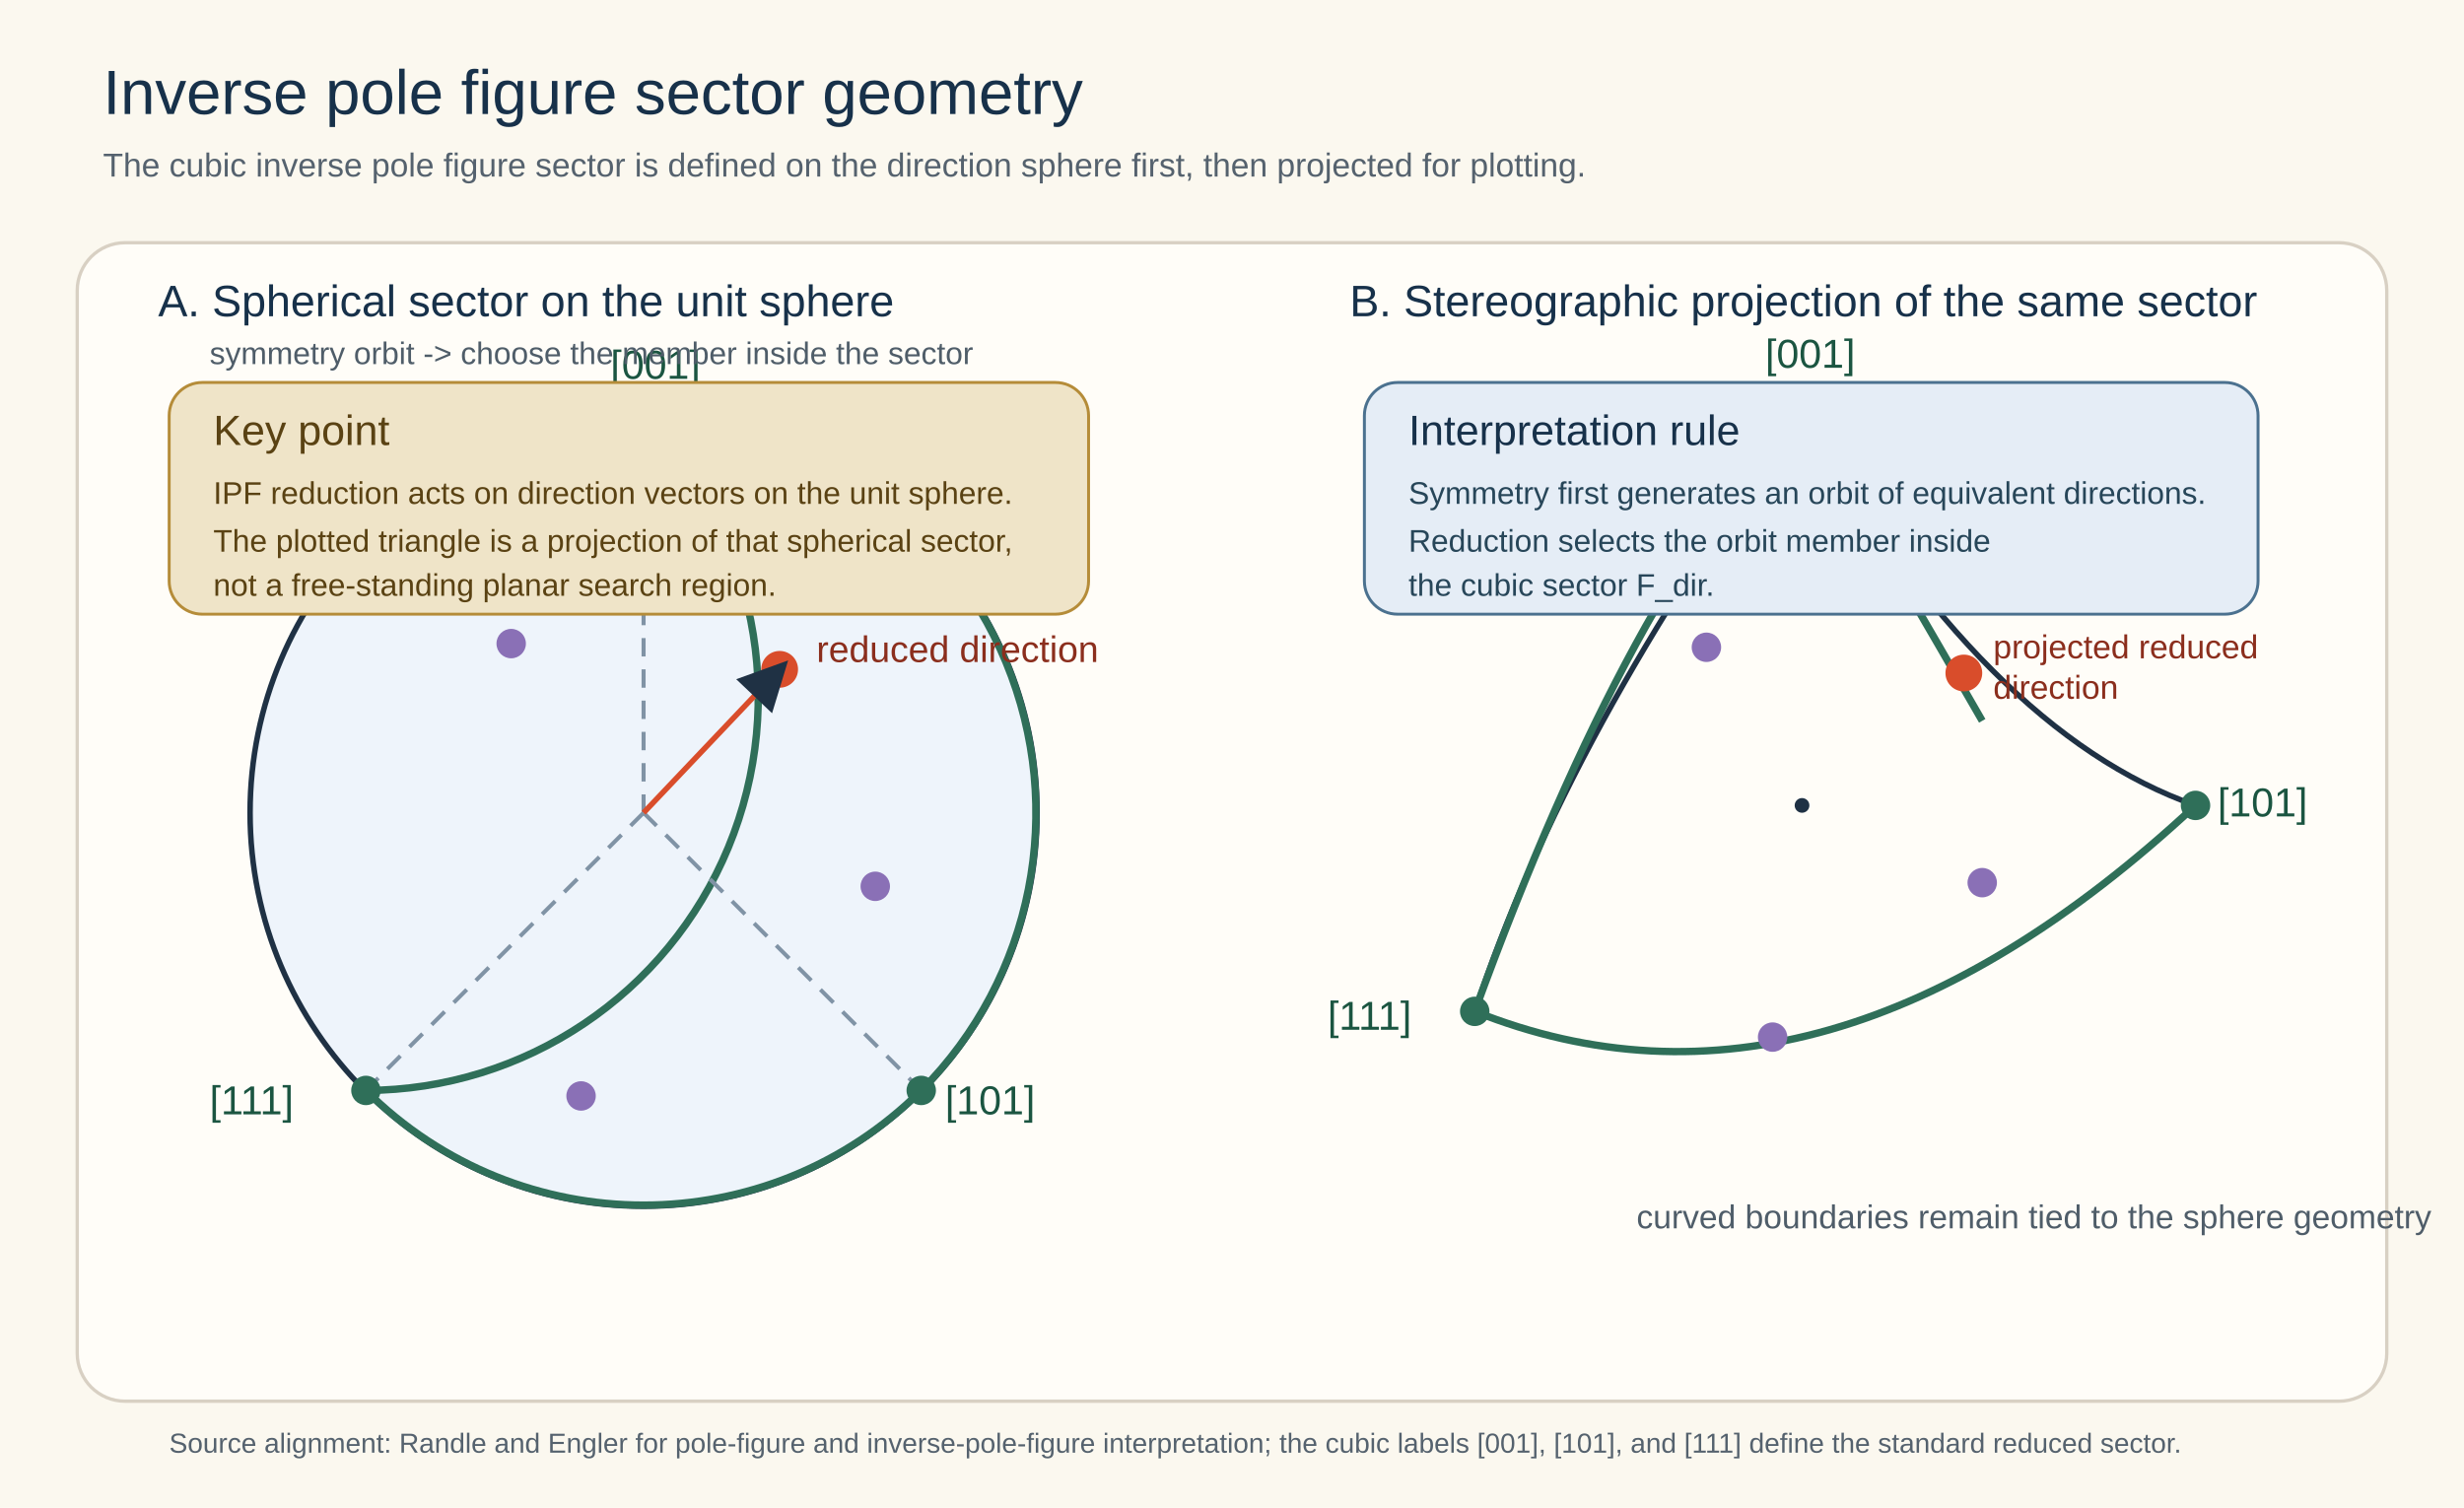
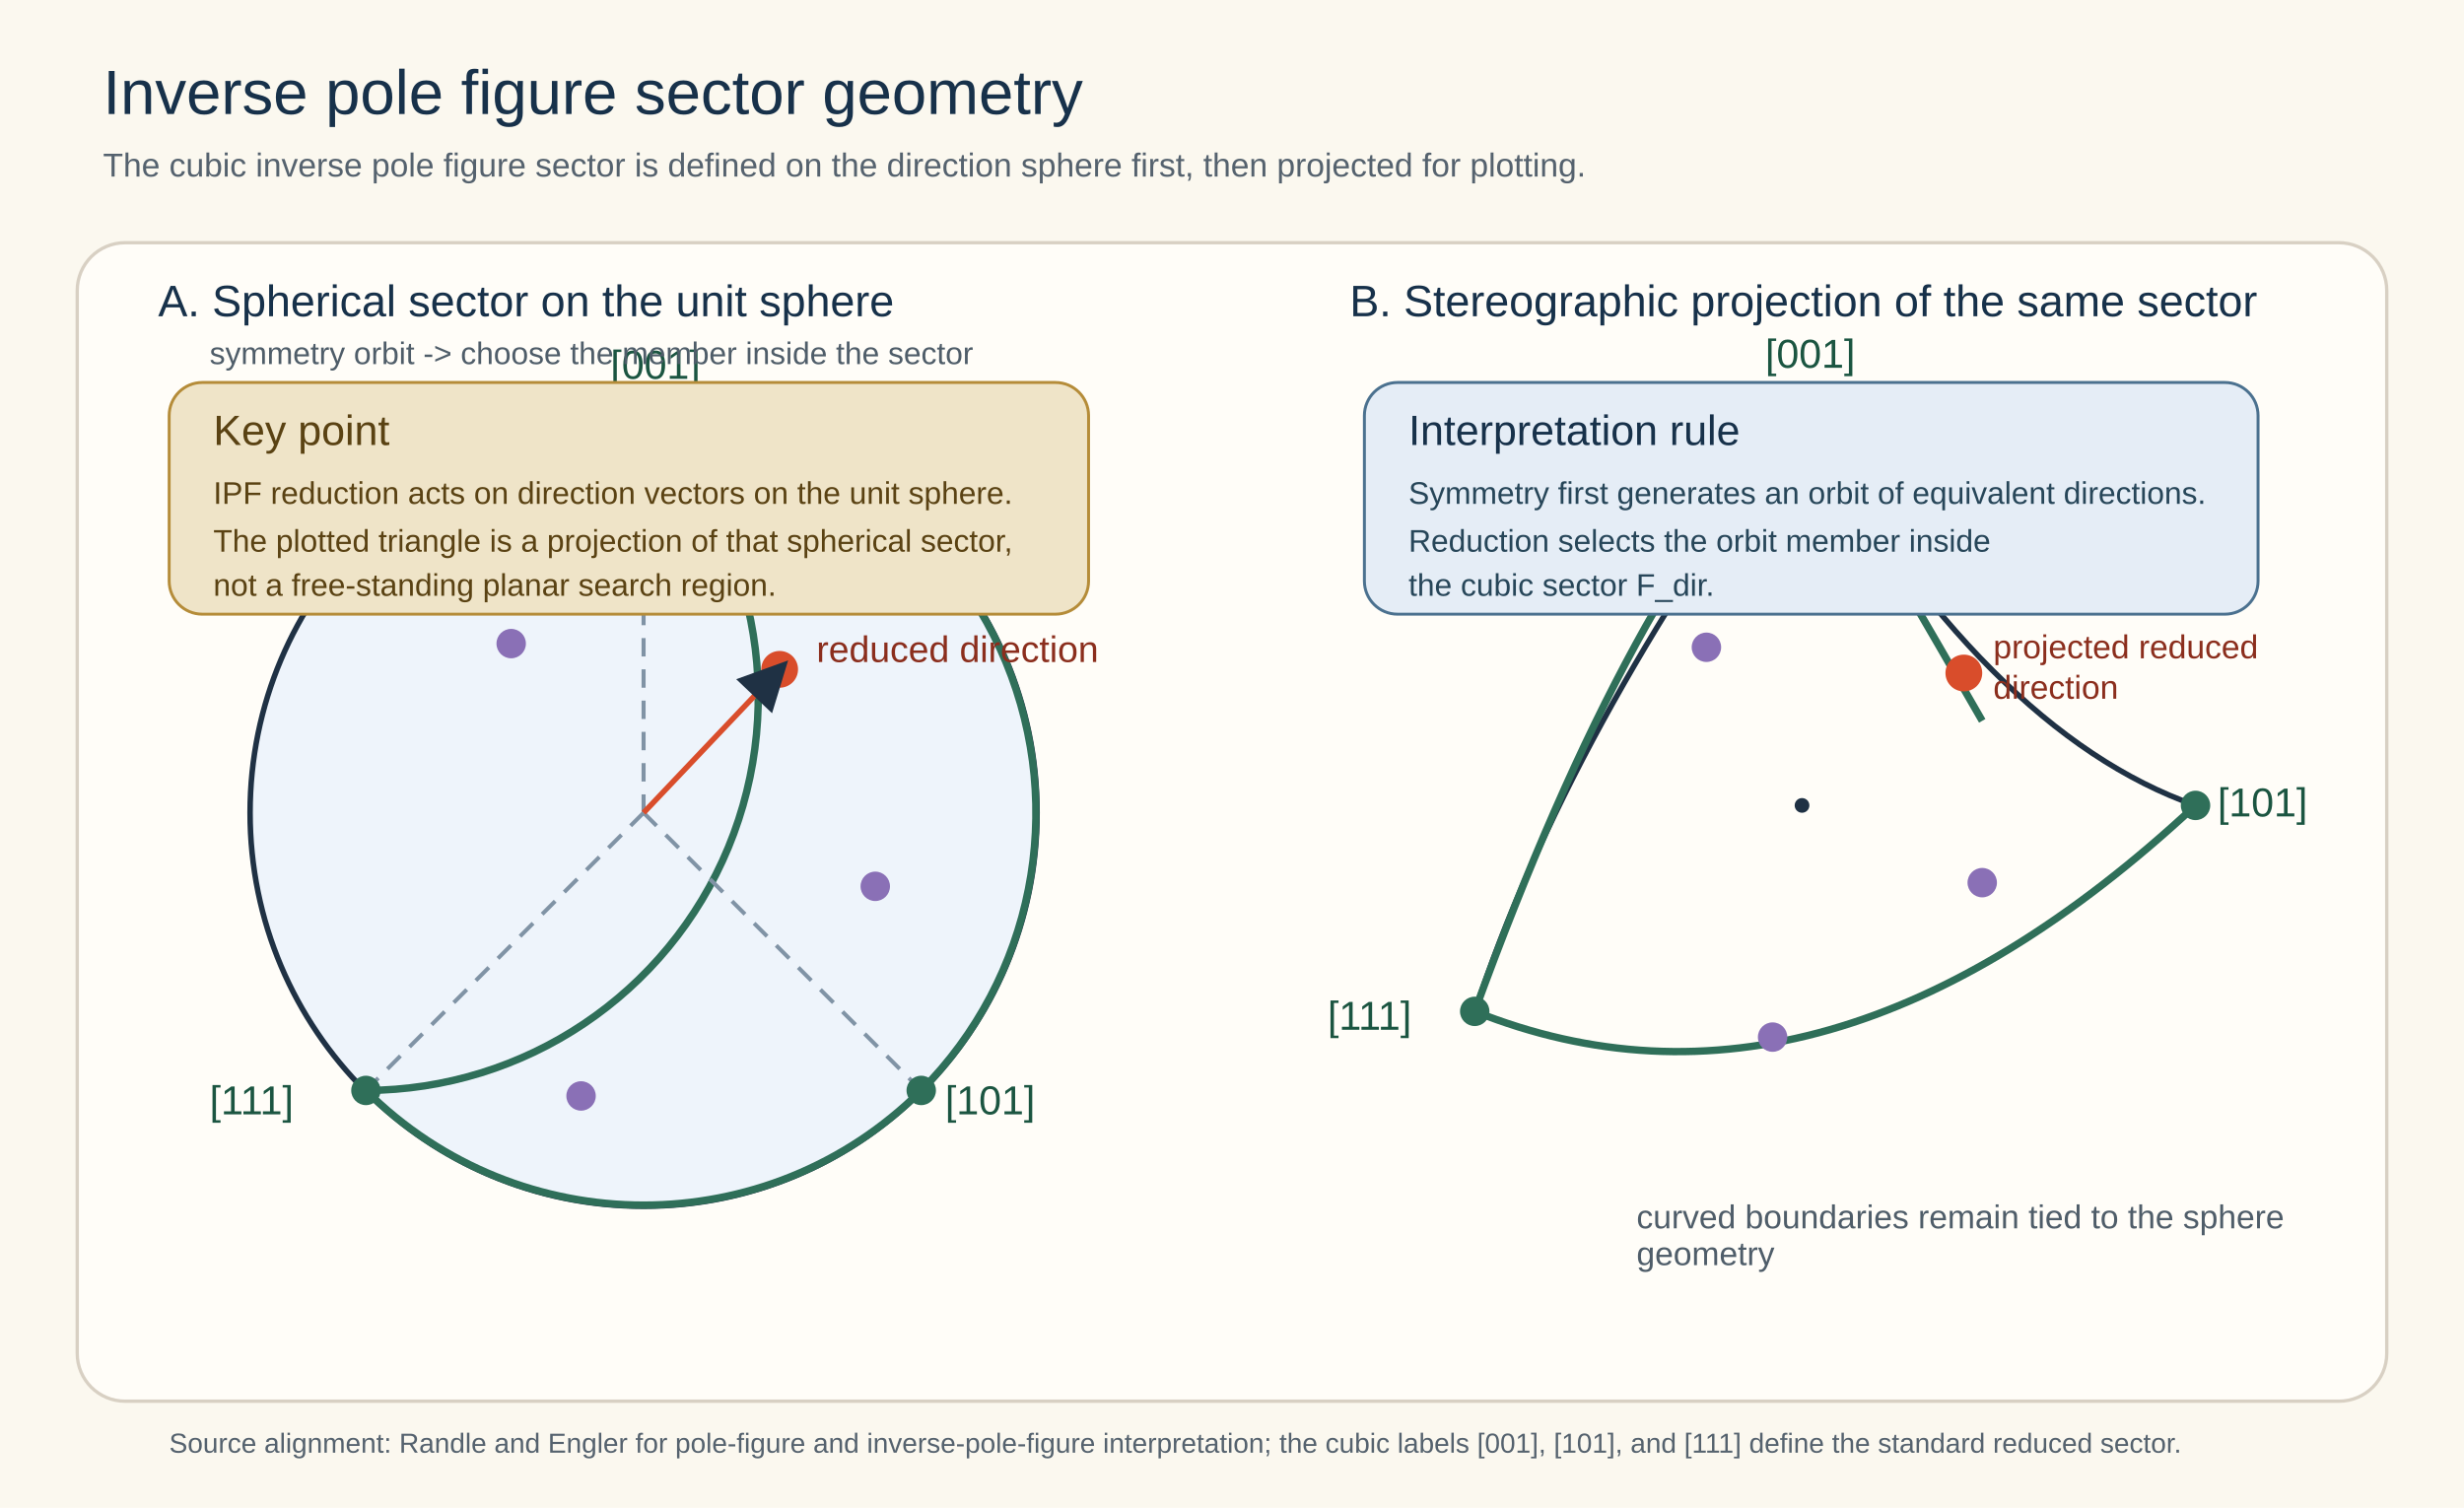
<svg xmlns="http://www.w3.org/2000/svg" width="1340" height="820" viewBox="0 0 1340 820">
  <defs>
    <marker markerUnits="userSpaceOnUse" id="arrow" markerWidth="26.88" markerHeight="26.88" refX="20.16" refY="13.44" orient="auto">
      <path d="M0.00,0.00 L26.88,13.44 L0.00,26.88 z" fill="#1f3144" />
    </marker>
  </defs>
  <rect width="1340" height="820" fill="#fbf8ef" />
  <text x="56" y="62" font-size="34" font-family="Arial, Helvetica, sans-serif" fill="#17314a">Inverse pole figure sector geometry</text>
  <text x="56" y="96" font-size="18" font-family="Arial, Helvetica, sans-serif" fill="#55626e">
    The cubic inverse pole figure sector is defined on the direction sphere first, then projected for plotting.
  </text>
  <rect x="42" y="132" width="1256" height="630" rx="26" fill="#fffdf8" stroke="#d8d0c3" stroke-width="1.8" />
  <text x="86" y="172" font-size="24" font-family="Arial, Helvetica, sans-serif" fill="#17314a">A. Spherical sector on the unit sphere</text>
  <text x="734" y="172" font-size="24" font-family="Arial, Helvetica, sans-serif" fill="#17314a">B. Stereographic projection of the same sector</text>
  <g transform="translate(350,442)">
    <circle cx="0" cy="0" r="214" fill="#eef4fb" stroke="#1f3144" stroke-width="3" />
    <path d="M0 -214 A214 214 0 0 1 151 151" fill="none" stroke="#2f6f59" stroke-width="4" />
    <path d="M0 -214 A214 214 0 0 1 -151 151" fill="none" stroke="#2f6f59" stroke-width="4" />
    <path d="M-151 151 A214 214 0 0 0 151 151" fill="none" stroke="#2f6f59" stroke-width="4" />
    <line x1="0" y1="0" x2="0" y2="-214" stroke="#8093a5" stroke-width="2.2" stroke-dasharray="10 7" />
    <line x1="0" y1="0" x2="151" y2="151" stroke="#8093a5" stroke-width="2.2" stroke-dasharray="10 7" />
    <line x1="0" y1="0" x2="-151" y2="151" stroke="#8093a5" stroke-width="2.2" stroke-dasharray="10 7" />
    <circle cx="0" cy="-214" r="8" fill="#2f6f59" />
    <circle cx="151" cy="151" r="8" fill="#2f6f59" />
    <circle cx="-151" cy="151" r="8" fill="#2f6f59" />
    <text x="-18" y="-236" font-size="22" font-family="Arial, Helvetica, sans-serif" fill="#1b5541">[001]</text>
    <text x="164" y="164" font-size="22" font-family="Arial, Helvetica, sans-serif" fill="#1b5541">[101]</text>
    <text x="-236" y="164" font-size="22" font-family="Arial, Helvetica, sans-serif" fill="#1b5541">[111]</text>
    <circle cx="74" cy="-78" r="10" fill="#d94d2b" />
    <line x1="0" y1="0" x2="74" y2="-78" stroke="#d94d2b" stroke-width="3" marker-end="url(#arrow)" />
    <text x="94" y="-82" font-size="20" font-family="Arial, Helvetica, sans-serif" fill="#8b2e1d">reduced direction</text>
    <circle cx="-72" cy="-92" r="8" fill="#8a70b6" />
    <circle cx="126" cy="40" r="8" fill="#8a70b6" />
    <circle cx="-34" cy="154" r="8" fill="#8a70b6" />
    <text x="-236" y="-244" font-size="17" font-family="Arial, Helvetica, sans-serif" fill="#4f5d69">
      symmetry orbit -&gt; choose the member inside the sector
    </text>
  </g>
  <g transform="translate(980,438)">
    <circle cx="0" cy="0" r="4" fill="#1f3144" />
    <path d="M0 -214 Q100 -40 214 0" fill="none" stroke="#1f3144" stroke-width="3" />
    <path d="M0 -214 Q-128 -40 -178 112" fill="none" stroke="#1f3144" stroke-width="3" />
    <path d="M-178 112 Q12 188 214 0" fill="none" stroke="#1f3144" stroke-width="3" />
    <path d="M0 -214 Q52 -126 98 -46" fill="none" stroke="#2f6f59" stroke-width="4" />
    <path d="M0 -214 Q-92 -124 -178 112" fill="none" stroke="#2f6f59" stroke-width="4" />
    <path d="M-178 112 Q12 188 214 0" fill="none" stroke="#2f6f59" stroke-width="4" />
    <circle cx="0" cy="-214" r="8" fill="#2f6f59" />
    <circle cx="214" cy="0" r="8" fill="#2f6f59" />
    <circle cx="-178" cy="112" r="8" fill="#2f6f59" />
    <text x="-20" y="-238" font-size="22" font-family="Arial, Helvetica, sans-serif" fill="#1b5541">[001]</text>
    <text x="226" y="6" font-size="22" font-family="Arial, Helvetica, sans-serif" fill="#1b5541">[101]</text>
    <text x="-258" y="122" font-size="22" font-family="Arial, Helvetica, sans-serif" fill="#1b5541">[111]</text>
    <circle cx="88" cy="-72" r="10" fill="#d94d2b" />
    <text x="104" y="-80" font-size="18" font-family="Arial, Helvetica, sans-serif" fill="#8b2e1d">projected reduced</text>
    <text x="104" y="-58" font-size="18" font-family="Arial, Helvetica, sans-serif" fill="#8b2e1d">direction</text>
    <circle cx="-52" cy="-86" r="8" fill="#8a70b6" />
    <circle cx="98" cy="42" r="8" fill="#8a70b6" />
    <circle cx="-16" cy="126" r="8" fill="#8a70b6" />
    <text x="-90" y="230" font-size="18" font-family="Arial, Helvetica, sans-serif" fill="#4f5d69">
-       curved boundaries remain tied to the sphere geometry
+       <tspan x="-90" dy="0">curved boundaries remain tied to the sphere</tspan>
+       <tspan x="-90" dy="20">geometry</tspan>
    </text>
  </g>
  <g transform="translate(92,208)">
    <rect x="0" y="0" width="500" height="126" rx="18" fill="#efe4c8" stroke="#b58c39" stroke-width="1.6" />
    <text x="24" y="34" font-size="23" font-family="Arial, Helvetica, sans-serif" fill="#5a4213">Key point</text>
    <text x="24" y="66" font-size="17" font-family="Arial, Helvetica, sans-serif" fill="#5a4213">
      IPF reduction acts on direction vectors on the unit sphere.
    </text>
    <text x="24" y="92" font-size="17" font-family="Arial, Helvetica, sans-serif" fill="#5a4213">
      The plotted triangle is a projection of that spherical sector,
    </text>
    <text x="24" y="116" font-size="17" font-family="Arial, Helvetica, sans-serif" fill="#5a4213">
      not a free-standing planar search region.
    </text>
  </g>
  <g transform="translate(742,208)">
    <rect x="0" y="0" width="486" height="126" rx="18" fill="#e5edf6" stroke="#4b718f" stroke-width="1.6" />
    <text x="24" y="34" font-size="23" font-family="Arial, Helvetica, sans-serif" fill="#17314a">Interpretation rule</text>
    <text x="24" y="66" font-size="17" font-family="Arial, Helvetica, sans-serif" fill="#274659">
      Symmetry first generates an orbit of equivalent directions.
    </text>
    <text x="24" y="92" font-size="17" font-family="Arial, Helvetica, sans-serif" fill="#274659">
      Reduction selects the orbit member inside
    </text>
    <text x="24" y="116" font-size="17" font-family="Arial, Helvetica, sans-serif" fill="#274659">
      the cubic sector F_dir.
    </text>
  </g>
  <text x="92" y="790" font-size="15" font-family="Arial, Helvetica, sans-serif" fill="#55626e">
    Source alignment: Randle and Engler for pole-figure and inverse-pole-figure interpretation; the cubic labels [001], [101], and [111] define the standard reduced sector.
  </text>
</svg>
